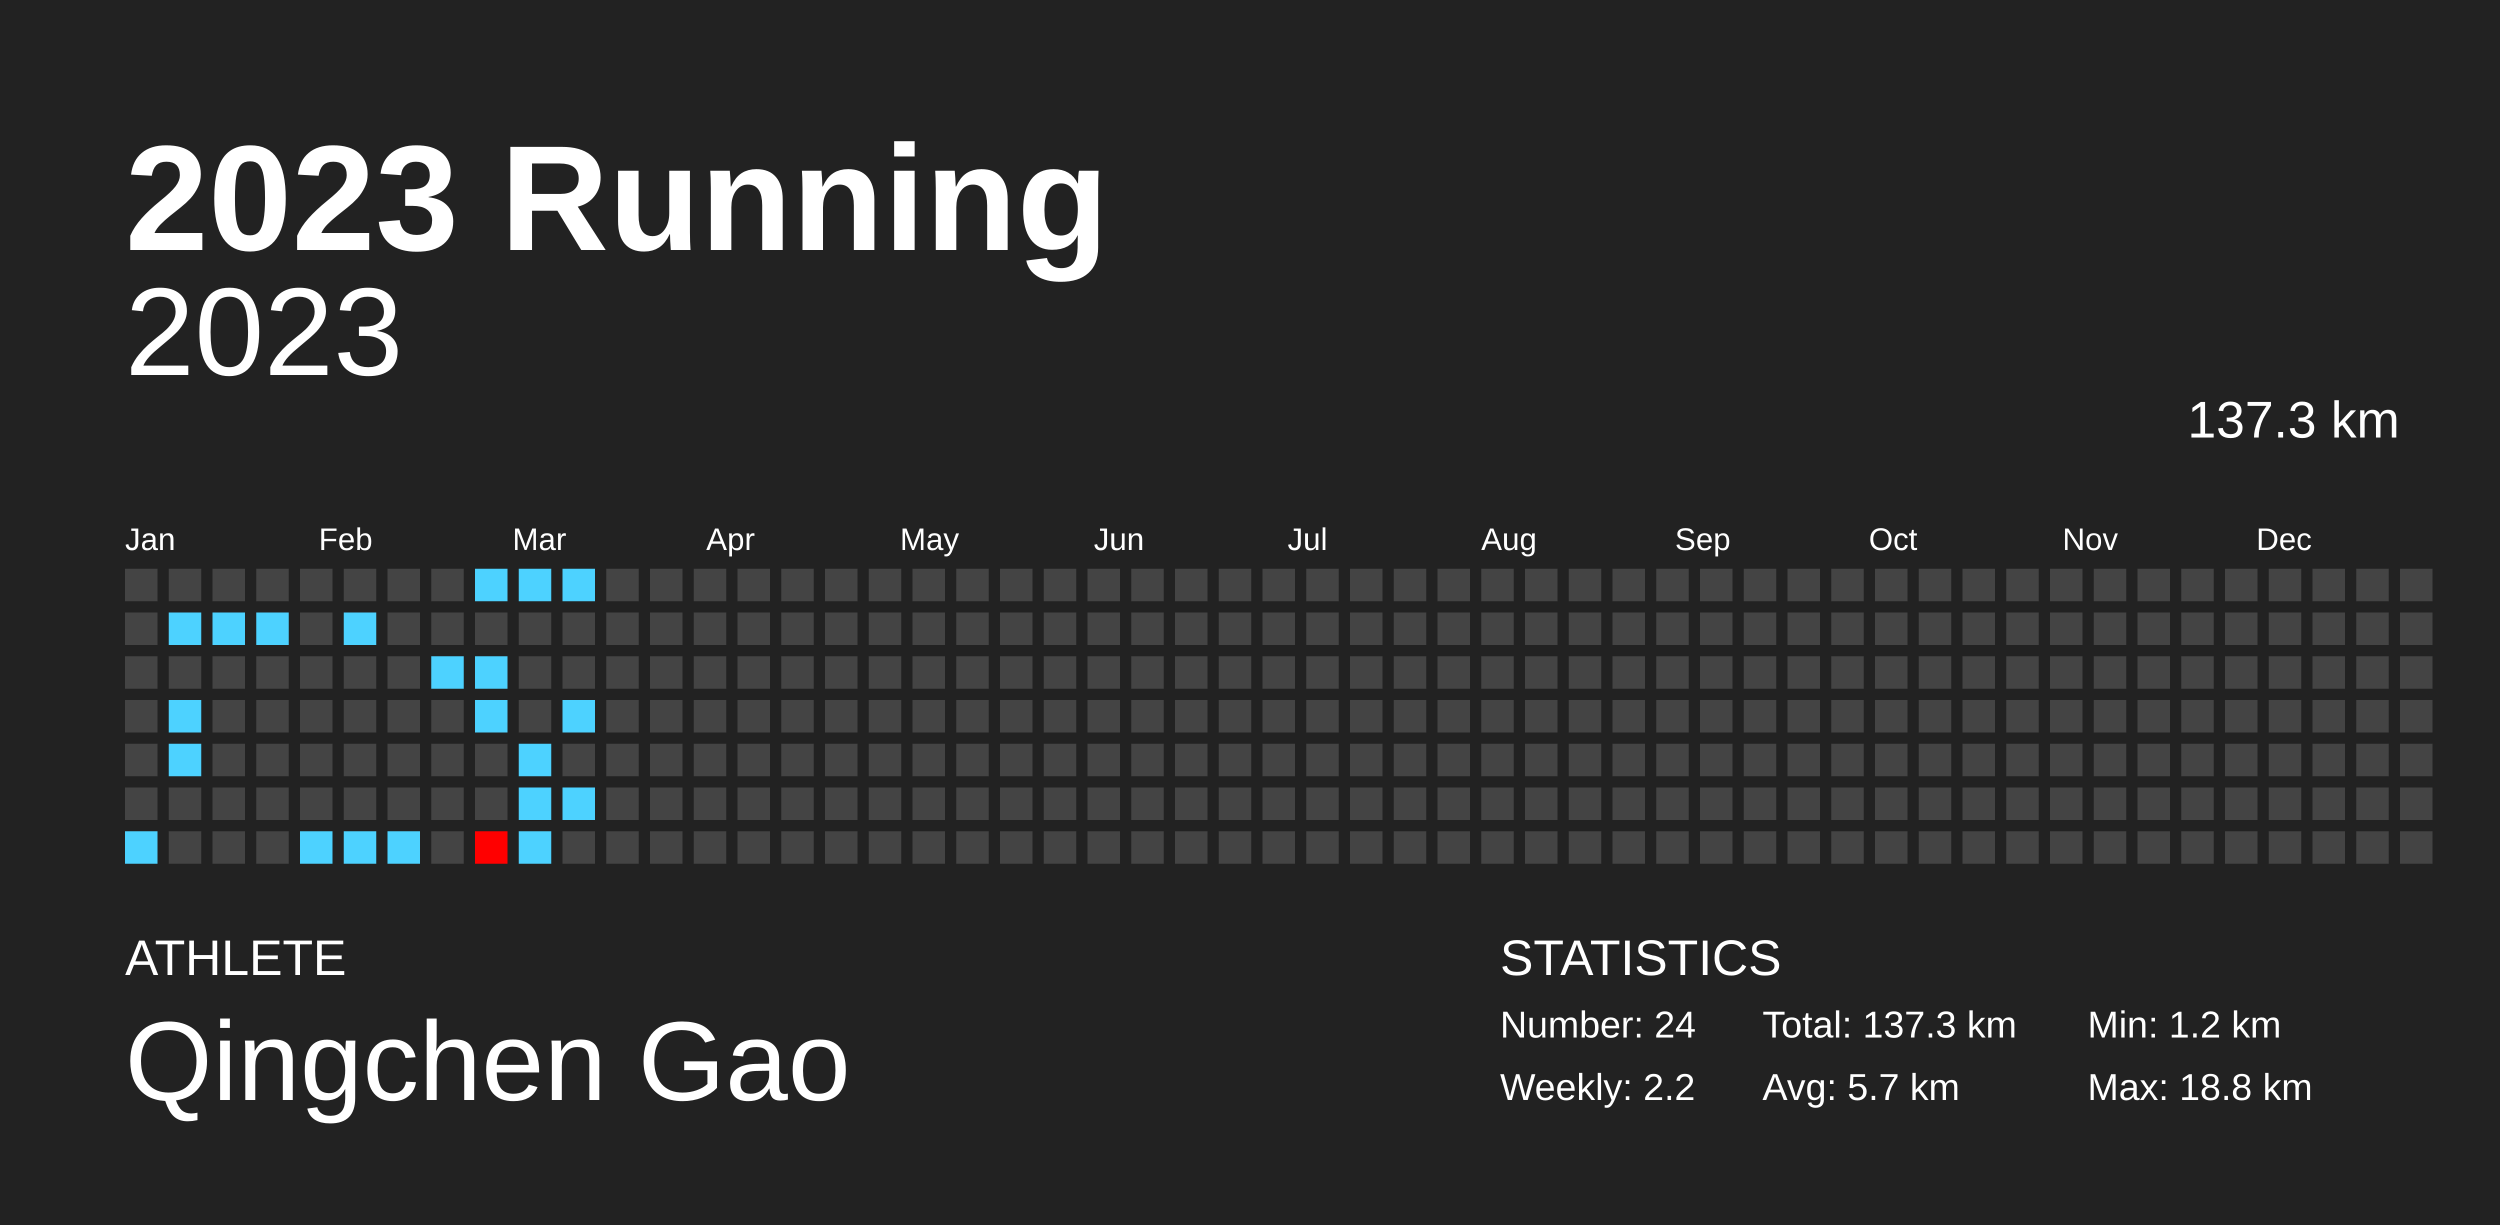
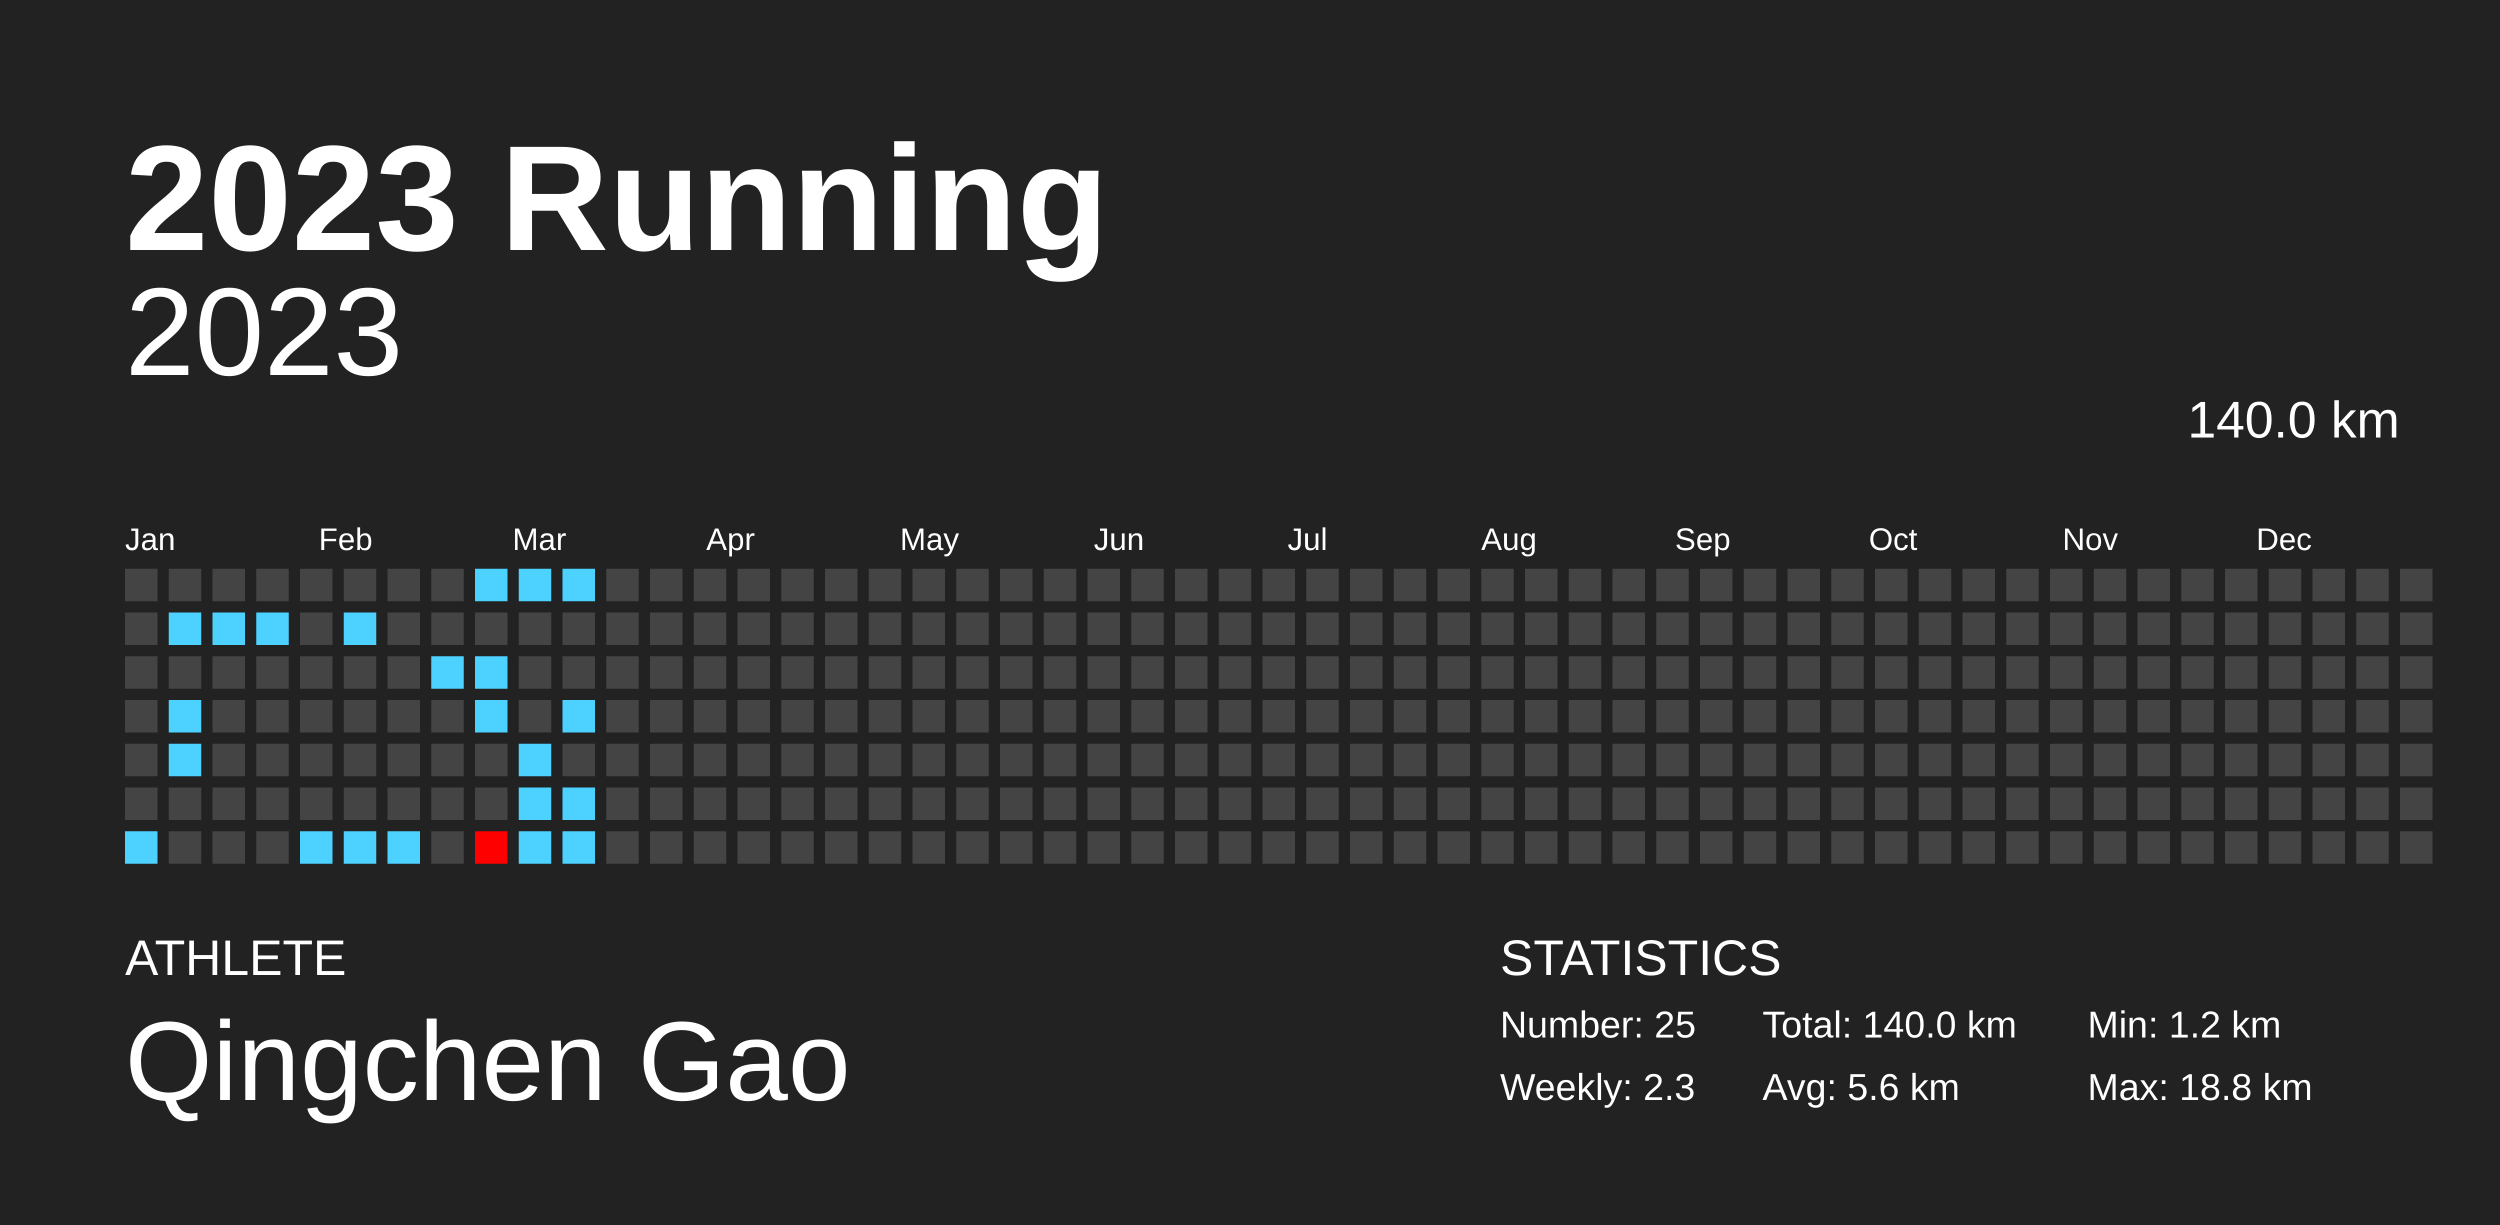
<svg xmlns="http://www.w3.org/2000/svg" baseProfile="full" height="98mm" version="1.1" viewBox="0,0,200,98" width="200mm">
  <defs />
  <rect fill="#222222" height="98" width="200" x="0" y="0" />
  <text fill="#FFFFFF" style="font-size:12px; font-family:Arial; font-weight:bold;" x="10" y="20">2023 Running</text>
  <text fill="#FFFFFF" style="font-size:4px; font-family:Arial" x="10" y="78">ATHLETE</text>
  <text fill="#FFFFFF" style="font-size:9px; font-family:Arial" x="10" y="88">Qingchen Gao</text>
  <text fill="#FFFFFF" style="font-size:4px; font-family:Arial" x="120" y="78">STATISTICS</text>
-   <text fill="#FFFFFF" style="font-size:3px; font-family:Arial" x="120" y="83">Number: 24</text>
-   <text fill="#FFFFFF" style="font-size:3px; font-family:Arial" x="120" y="88">Weekly: 2.2</text>
-   <text fill="#FFFFFF" style="font-size:3px; font-family:Arial" x="141" y="83">Total: 137.3 km</text>
-   <text fill="#FFFFFF" style="font-size:3px; font-family:Arial" x="141" y="88">Avg: 5.7 km</text>
+   <text fill="#FFFFFF" style="font-size:3px; font-family:Arial" x="120" y="83">Number: 25</text>
+   <text fill="#FFFFFF" style="font-size:3px; font-family:Arial" x="120" y="88">Weekly: 2.3</text>
+   <text fill="#FFFFFF" style="font-size:3px; font-family:Arial" x="141" y="83">Total: 140.0 km</text>
+   <text fill="#FFFFFF" style="font-size:3px; font-family:Arial" x="141" y="88">Avg: 5.6 km</text>
  <text fill="#FFFFFF" style="font-size:3px; font-family:Arial" x="167" y="83">Min: 1.2 km</text>
  <text fill="#FFFFFF" style="font-size:3px; font-family:Arial" x="167" y="88">Max: 18.8 km</text>
  <text alignment-baseline="hanging" fill="#FFFFFF" style="font-size:10.0px; font-family:Arial;" x="10" y="30">2023</text>
-   <text alignment-baseline="hanging" fill="#FFFFFF" style="font-size:4.125px; font-family:Arial;" x="175" y="35">137.3 km</text>
+   <text alignment-baseline="hanging" fill="#FFFFFF" style="font-size:4.125px; font-family:Arial;" x="175" y="35">140.0 km</text>
  <text fill="#FFFFFF" style="font-size:2.5px; font-family:Arial" x="10.0" y="44">Jan</text>
  <text fill="#FFFFFF" style="font-size:2.5px; font-family:Arial" x="25.5" y="44">Feb</text>
  <text fill="#FFFFFF" style="font-size:2.5px; font-family:Arial" x="41.0" y="44">Mar</text>
  <text fill="#FFFFFF" style="font-size:2.5px; font-family:Arial" x="56.5" y="44">Apr</text>
  <text fill="#FFFFFF" style="font-size:2.5px; font-family:Arial" x="72.0" y="44">May</text>
  <text fill="#FFFFFF" style="font-size:2.5px; font-family:Arial" x="87.5" y="44">Jun</text>
  <text fill="#FFFFFF" style="font-size:2.5px; font-family:Arial" x="103.0" y="44">Jul</text>
  <text fill="#FFFFFF" style="font-size:2.5px; font-family:Arial" x="118.5" y="44">Aug</text>
  <text fill="#FFFFFF" style="font-size:2.5px; font-family:Arial" x="134.0" y="44">Sep</text>
  <text fill="#FFFFFF" style="font-size:2.5px; font-family:Arial" x="149.5" y="44">Oct</text>
  <text fill="#FFFFFF" style="font-size:2.5px; font-family:Arial" x="165.0" y="44">Nov</text>
  <text fill="#FFFFFF" style="font-size:2.5px; font-family:Arial" x="180.5" y="44">Dec</text>
  <rect fill="#444444" height="2.6" width="2.6" x="10.0" y="45.5" />
  <rect fill="#444444" height="2.6" width="2.6" x="10.0" y="49.0" />
  <rect fill="#444444" height="2.6" width="2.6" x="10.0" y="52.5" />
  <rect fill="#444444" height="2.6" width="2.6" x="10.0" y="56.0" />
  <rect fill="#444444" height="2.6" width="2.6" x="10.0" y="59.5" />
  <rect fill="#444444" height="2.6" width="2.6" x="10.0" y="63.0" />
  <rect fill="#4dd2ff" height="2.6" width="2.6" x="10.0" y="66.5" />
  <rect fill="#444444" height="2.6" width="2.6" x="13.5" y="45.5" />
  <rect fill="#4dd2ff" height="2.6" width="2.6" x="13.5" y="49.0" />
  <rect fill="#444444" height="2.6" width="2.6" x="13.5" y="52.5" />
  <rect fill="#4dd2ff" height="2.6" width="2.6" x="13.5" y="56.0" />
  <rect fill="#4dd2ff" height="2.6" width="2.6" x="13.5" y="59.5" />
  <rect fill="#444444" height="2.6" width="2.6" x="13.5" y="63.0" />
  <rect fill="#444444" height="2.6" width="2.6" x="13.5" y="66.5" />
  <rect fill="#444444" height="2.6" width="2.6" x="17.0" y="45.5" />
  <rect fill="#4dd2ff" height="2.6" width="2.6" x="17.0" y="49.0" />
  <rect fill="#444444" height="2.6" width="2.6" x="17.0" y="52.5" />
  <rect fill="#444444" height="2.6" width="2.6" x="17.0" y="56.0" />
  <rect fill="#444444" height="2.6" width="2.6" x="17.0" y="59.5" />
  <rect fill="#444444" height="2.6" width="2.6" x="17.0" y="63.0" />
  <rect fill="#444444" height="2.6" width="2.6" x="17.0" y="66.5" />
  <rect fill="#444444" height="2.6" width="2.6" x="20.5" y="45.5" />
  <rect fill="#4dd2ff" height="2.6" width="2.6" x="20.5" y="49.0" />
  <rect fill="#444444" height="2.6" width="2.6" x="20.5" y="52.5" />
  <rect fill="#444444" height="2.6" width="2.6" x="20.5" y="56.0" />
  <rect fill="#444444" height="2.6" width="2.6" x="20.5" y="59.5" />
  <rect fill="#444444" height="2.6" width="2.6" x="20.5" y="63.0" />
  <rect fill="#444444" height="2.6" width="2.6" x="20.5" y="66.5" />
  <rect fill="#444444" height="2.6" width="2.6" x="24.0" y="45.5" />
  <rect fill="#444444" height="2.6" width="2.6" x="24.0" y="49.0" />
  <rect fill="#444444" height="2.6" width="2.6" x="24.0" y="52.5" />
  <rect fill="#444444" height="2.6" width="2.6" x="24.0" y="56.0" />
  <rect fill="#444444" height="2.6" width="2.6" x="24.0" y="59.5" />
  <rect fill="#444444" height="2.6" width="2.6" x="24.0" y="63.0" />
  <rect fill="#4dd2ff" height="2.6" width="2.6" x="24.0" y="66.5" />
  <rect fill="#444444" height="2.6" width="2.6" x="27.5" y="45.5" />
  <rect fill="#4dd2ff" height="2.6" width="2.6" x="27.5" y="49.0" />
  <rect fill="#444444" height="2.6" width="2.6" x="27.5" y="52.5" />
  <rect fill="#444444" height="2.6" width="2.6" x="27.5" y="56.0" />
  <rect fill="#444444" height="2.6" width="2.6" x="27.5" y="59.5" />
  <rect fill="#444444" height="2.6" width="2.6" x="27.5" y="63.0" />
  <rect fill="#4dd2ff" height="2.6" width="2.6" x="27.5" y="66.5" />
  <rect fill="#444444" height="2.6" width="2.6" x="31.0" y="45.5" />
  <rect fill="#444444" height="2.6" width="2.6" x="31.0" y="49.0" />
  <rect fill="#444444" height="2.6" width="2.6" x="31.0" y="52.5" />
  <rect fill="#444444" height="2.6" width="2.6" x="31.0" y="56.0" />
  <rect fill="#444444" height="2.6" width="2.6" x="31.0" y="59.5" />
  <rect fill="#444444" height="2.6" width="2.6" x="31.0" y="63.0" />
  <rect fill="#4dd2ff" height="2.6" width="2.6" x="31.0" y="66.5" />
  <rect fill="#444444" height="2.6" width="2.6" x="34.5" y="45.5" />
  <rect fill="#444444" height="2.6" width="2.6" x="34.5" y="49.0" />
  <rect fill="#4dd2ff" height="2.6" width="2.6" x="34.5" y="52.5" />
  <rect fill="#444444" height="2.6" width="2.6" x="34.5" y="56.0" />
  <rect fill="#444444" height="2.6" width="2.6" x="34.5" y="59.5" />
  <rect fill="#444444" height="2.6" width="2.6" x="34.5" y="63.0" />
  <rect fill="#444444" height="2.6" width="2.6" x="34.5" y="66.5" />
  <rect fill="#4dd2ff" height="2.6" width="2.6" x="38.0" y="45.5" />
  <rect fill="#444444" height="2.6" width="2.6" x="38.0" y="49.0" />
  <rect fill="#4dd2ff" height="2.6" width="2.6" x="38.0" y="52.5" />
  <rect fill="#4dd2ff" height="2.6" width="2.6" x="38.0" y="56.0" />
  <rect fill="#444444" height="2.6" width="2.6" x="38.0" y="59.5" />
  <rect fill="#444444" height="2.6" width="2.6" x="38.0" y="63.0" />
  <rect fill="#ff0000" height="2.6" width="2.6" x="38.0" y="66.5" />
  <rect fill="#4dd2ff" height="2.6" width="2.6" x="41.5" y="45.5" />
  <rect fill="#444444" height="2.6" width="2.6" x="41.5" y="49.0" />
  <rect fill="#444444" height="2.6" width="2.6" x="41.5" y="52.5" />
  <rect fill="#444444" height="2.6" width="2.6" x="41.5" y="56.0" />
  <rect fill="#4dd2ff" height="2.6" width="2.6" x="41.5" y="59.5" />
  <rect fill="#4dd2ff" height="2.6" width="2.6" x="41.5" y="63.0" />
  <rect fill="#4dd2ff" height="2.6" width="2.6" x="41.5" y="66.5" />
  <rect fill="#4dd2ff" height="2.6" width="2.6" x="45.0" y="45.5" />
  <rect fill="#444444" height="2.6" width="2.6" x="45.0" y="49.0" />
  <rect fill="#444444" height="2.6" width="2.6" x="45.0" y="52.5" />
  <rect fill="#4dd2ff" height="2.6" width="2.6" x="45.0" y="56.0" />
  <rect fill="#444444" height="2.6" width="2.6" x="45.0" y="59.5" />
  <rect fill="#4dd2ff" height="2.6" width="2.6" x="45.0" y="63.0" />
-   <rect fill="#444444" height="2.6" width="2.6" x="45.0" y="66.5" />
+   <rect fill="#4dd2ff" height="2.6" width="2.6" x="45.0" y="66.5" />
  <rect fill="#444444" height="2.6" width="2.6" x="48.5" y="45.5" />
  <rect fill="#444444" height="2.6" width="2.6" x="48.5" y="49.0" />
  <rect fill="#444444" height="2.6" width="2.6" x="48.5" y="52.5" />
  <rect fill="#444444" height="2.6" width="2.6" x="48.5" y="56.0" />
  <rect fill="#444444" height="2.6" width="2.6" x="48.5" y="59.5" />
  <rect fill="#444444" height="2.6" width="2.6" x="48.5" y="63.0" />
  <rect fill="#444444" height="2.6" width="2.6" x="48.5" y="66.5" />
  <rect fill="#444444" height="2.6" width="2.6" x="52.0" y="45.5" />
  <rect fill="#444444" height="2.6" width="2.6" x="52.0" y="49.0" />
  <rect fill="#444444" height="2.6" width="2.6" x="52.0" y="52.5" />
  <rect fill="#444444" height="2.6" width="2.6" x="52.0" y="56.0" />
  <rect fill="#444444" height="2.6" width="2.6" x="52.0" y="59.5" />
  <rect fill="#444444" height="2.6" width="2.6" x="52.0" y="63.0" />
  <rect fill="#444444" height="2.6" width="2.6" x="52.0" y="66.5" />
  <rect fill="#444444" height="2.6" width="2.6" x="55.5" y="45.5" />
  <rect fill="#444444" height="2.6" width="2.6" x="55.5" y="49.0" />
  <rect fill="#444444" height="2.6" width="2.6" x="55.5" y="52.5" />
  <rect fill="#444444" height="2.6" width="2.6" x="55.5" y="56.0" />
  <rect fill="#444444" height="2.6" width="2.6" x="55.5" y="59.5" />
  <rect fill="#444444" height="2.6" width="2.6" x="55.5" y="63.0" />
  <rect fill="#444444" height="2.6" width="2.6" x="55.5" y="66.5" />
  <rect fill="#444444" height="2.6" width="2.6" x="59.0" y="45.5" />
  <rect fill="#444444" height="2.6" width="2.6" x="59.0" y="49.0" />
  <rect fill="#444444" height="2.6" width="2.6" x="59.0" y="52.5" />
  <rect fill="#444444" height="2.6" width="2.6" x="59.0" y="56.0" />
  <rect fill="#444444" height="2.6" width="2.6" x="59.0" y="59.5" />
  <rect fill="#444444" height="2.6" width="2.6" x="59.0" y="63.0" />
  <rect fill="#444444" height="2.6" width="2.6" x="59.0" y="66.5" />
  <rect fill="#444444" height="2.6" width="2.6" x="62.5" y="45.5" />
  <rect fill="#444444" height="2.6" width="2.6" x="62.5" y="49.0" />
  <rect fill="#444444" height="2.6" width="2.6" x="62.5" y="52.5" />
  <rect fill="#444444" height="2.6" width="2.6" x="62.5" y="56.0" />
  <rect fill="#444444" height="2.6" width="2.6" x="62.5" y="59.5" />
  <rect fill="#444444" height="2.6" width="2.6" x="62.5" y="63.0" />
  <rect fill="#444444" height="2.6" width="2.6" x="62.5" y="66.5" />
  <rect fill="#444444" height="2.6" width="2.6" x="66.0" y="45.5" />
  <rect fill="#444444" height="2.6" width="2.6" x="66.0" y="49.0" />
  <rect fill="#444444" height="2.6" width="2.6" x="66.0" y="52.5" />
  <rect fill="#444444" height="2.6" width="2.6" x="66.0" y="56.0" />
  <rect fill="#444444" height="2.6" width="2.6" x="66.0" y="59.5" />
  <rect fill="#444444" height="2.6" width="2.6" x="66.0" y="63.0" />
  <rect fill="#444444" height="2.6" width="2.6" x="66.0" y="66.5" />
  <rect fill="#444444" height="2.6" width="2.6" x="69.5" y="45.5" />
  <rect fill="#444444" height="2.6" width="2.6" x="69.5" y="49.0" />
  <rect fill="#444444" height="2.6" width="2.6" x="69.5" y="52.5" />
  <rect fill="#444444" height="2.6" width="2.6" x="69.5" y="56.0" />
  <rect fill="#444444" height="2.6" width="2.6" x="69.5" y="59.5" />
  <rect fill="#444444" height="2.6" width="2.6" x="69.5" y="63.0" />
  <rect fill="#444444" height="2.6" width="2.6" x="69.5" y="66.5" />
  <rect fill="#444444" height="2.6" width="2.6" x="73.0" y="45.5" />
  <rect fill="#444444" height="2.6" width="2.6" x="73.0" y="49.0" />
  <rect fill="#444444" height="2.6" width="2.6" x="73.0" y="52.5" />
  <rect fill="#444444" height="2.6" width="2.6" x="73.0" y="56.0" />
  <rect fill="#444444" height="2.6" width="2.6" x="73.0" y="59.5" />
  <rect fill="#444444" height="2.6" width="2.6" x="73.0" y="63.0" />
  <rect fill="#444444" height="2.6" width="2.6" x="73.0" y="66.5" />
  <rect fill="#444444" height="2.6" width="2.6" x="76.5" y="45.5" />
  <rect fill="#444444" height="2.6" width="2.6" x="76.5" y="49.0" />
  <rect fill="#444444" height="2.6" width="2.6" x="76.5" y="52.5" />
  <rect fill="#444444" height="2.6" width="2.6" x="76.5" y="56.0" />
  <rect fill="#444444" height="2.6" width="2.6" x="76.5" y="59.5" />
  <rect fill="#444444" height="2.6" width="2.6" x="76.5" y="63.0" />
  <rect fill="#444444" height="2.6" width="2.6" x="76.5" y="66.5" />
  <rect fill="#444444" height="2.6" width="2.6" x="80.0" y="45.5" />
  <rect fill="#444444" height="2.6" width="2.6" x="80.0" y="49.0" />
  <rect fill="#444444" height="2.6" width="2.6" x="80.0" y="52.5" />
  <rect fill="#444444" height="2.6" width="2.6" x="80.0" y="56.0" />
  <rect fill="#444444" height="2.6" width="2.6" x="80.0" y="59.5" />
  <rect fill="#444444" height="2.6" width="2.6" x="80.0" y="63.0" />
  <rect fill="#444444" height="2.6" width="2.6" x="80.0" y="66.5" />
  <rect fill="#444444" height="2.6" width="2.6" x="83.5" y="45.5" />
  <rect fill="#444444" height="2.6" width="2.6" x="83.5" y="49.0" />
  <rect fill="#444444" height="2.6" width="2.6" x="83.5" y="52.5" />
  <rect fill="#444444" height="2.6" width="2.6" x="83.5" y="56.0" />
  <rect fill="#444444" height="2.6" width="2.6" x="83.5" y="59.5" />
  <rect fill="#444444" height="2.6" width="2.6" x="83.5" y="63.0" />
  <rect fill="#444444" height="2.6" width="2.6" x="83.5" y="66.5" />
  <rect fill="#444444" height="2.6" width="2.6" x="87.0" y="45.5" />
  <rect fill="#444444" height="2.6" width="2.6" x="87.0" y="49.0" />
  <rect fill="#444444" height="2.6" width="2.6" x="87.0" y="52.5" />
  <rect fill="#444444" height="2.6" width="2.6" x="87.0" y="56.0" />
  <rect fill="#444444" height="2.6" width="2.6" x="87.0" y="59.5" />
  <rect fill="#444444" height="2.6" width="2.6" x="87.0" y="63.0" />
  <rect fill="#444444" height="2.6" width="2.6" x="87.0" y="66.5" />
  <rect fill="#444444" height="2.6" width="2.6" x="90.5" y="45.5" />
  <rect fill="#444444" height="2.6" width="2.6" x="90.5" y="49.0" />
  <rect fill="#444444" height="2.6" width="2.6" x="90.5" y="52.5" />
  <rect fill="#444444" height="2.6" width="2.6" x="90.5" y="56.0" />
  <rect fill="#444444" height="2.6" width="2.6" x="90.5" y="59.5" />
  <rect fill="#444444" height="2.6" width="2.6" x="90.5" y="63.0" />
  <rect fill="#444444" height="2.6" width="2.6" x="90.5" y="66.5" />
  <rect fill="#444444" height="2.6" width="2.6" x="94.0" y="45.5" />
  <rect fill="#444444" height="2.6" width="2.6" x="94.0" y="49.0" />
  <rect fill="#444444" height="2.6" width="2.6" x="94.0" y="52.5" />
  <rect fill="#444444" height="2.6" width="2.6" x="94.0" y="56.0" />
  <rect fill="#444444" height="2.6" width="2.6" x="94.0" y="59.5" />
  <rect fill="#444444" height="2.6" width="2.6" x="94.0" y="63.0" />
  <rect fill="#444444" height="2.6" width="2.6" x="94.0" y="66.5" />
  <rect fill="#444444" height="2.6" width="2.6" x="97.5" y="45.5" />
  <rect fill="#444444" height="2.6" width="2.6" x="97.5" y="49.0" />
  <rect fill="#444444" height="2.6" width="2.6" x="97.5" y="52.5" />
  <rect fill="#444444" height="2.6" width="2.6" x="97.5" y="56.0" />
  <rect fill="#444444" height="2.6" width="2.6" x="97.5" y="59.5" />
  <rect fill="#444444" height="2.6" width="2.6" x="97.5" y="63.0" />
  <rect fill="#444444" height="2.6" width="2.6" x="97.5" y="66.5" />
  <rect fill="#444444" height="2.6" width="2.6" x="101.0" y="45.5" />
  <rect fill="#444444" height="2.6" width="2.6" x="101.0" y="49.0" />
  <rect fill="#444444" height="2.6" width="2.6" x="101.0" y="52.5" />
  <rect fill="#444444" height="2.6" width="2.6" x="101.0" y="56.0" />
  <rect fill="#444444" height="2.6" width="2.6" x="101.0" y="59.5" />
  <rect fill="#444444" height="2.6" width="2.6" x="101.0" y="63.0" />
  <rect fill="#444444" height="2.6" width="2.6" x="101.0" y="66.5" />
  <rect fill="#444444" height="2.6" width="2.6" x="104.5" y="45.5" />
  <rect fill="#444444" height="2.6" width="2.6" x="104.5" y="49.0" />
  <rect fill="#444444" height="2.6" width="2.6" x="104.5" y="52.5" />
  <rect fill="#444444" height="2.6" width="2.6" x="104.5" y="56.0" />
  <rect fill="#444444" height="2.6" width="2.6" x="104.5" y="59.5" />
  <rect fill="#444444" height="2.6" width="2.6" x="104.5" y="63.0" />
  <rect fill="#444444" height="2.6" width="2.6" x="104.5" y="66.5" />
  <rect fill="#444444" height="2.6" width="2.6" x="108.0" y="45.5" />
  <rect fill="#444444" height="2.6" width="2.6" x="108.0" y="49.0" />
  <rect fill="#444444" height="2.6" width="2.6" x="108.0" y="52.5" />
  <rect fill="#444444" height="2.6" width="2.6" x="108.0" y="56.0" />
  <rect fill="#444444" height="2.6" width="2.6" x="108.0" y="59.5" />
  <rect fill="#444444" height="2.6" width="2.6" x="108.0" y="63.0" />
  <rect fill="#444444" height="2.6" width="2.6" x="108.0" y="66.5" />
  <rect fill="#444444" height="2.6" width="2.6" x="111.5" y="45.5" />
  <rect fill="#444444" height="2.6" width="2.6" x="111.5" y="49.0" />
  <rect fill="#444444" height="2.6" width="2.6" x="111.5" y="52.5" />
  <rect fill="#444444" height="2.6" width="2.6" x="111.5" y="56.0" />
  <rect fill="#444444" height="2.6" width="2.6" x="111.5" y="59.5" />
  <rect fill="#444444" height="2.6" width="2.6" x="111.5" y="63.0" />
  <rect fill="#444444" height="2.6" width="2.6" x="111.5" y="66.5" />
  <rect fill="#444444" height="2.6" width="2.6" x="115.0" y="45.5" />
  <rect fill="#444444" height="2.6" width="2.6" x="115.0" y="49.0" />
  <rect fill="#444444" height="2.6" width="2.6" x="115.0" y="52.5" />
  <rect fill="#444444" height="2.6" width="2.6" x="115.0" y="56.0" />
  <rect fill="#444444" height="2.6" width="2.6" x="115.0" y="59.5" />
  <rect fill="#444444" height="2.6" width="2.6" x="115.0" y="63.0" />
  <rect fill="#444444" height="2.6" width="2.6" x="115.0" y="66.5" />
  <rect fill="#444444" height="2.6" width="2.6" x="118.5" y="45.5" />
  <rect fill="#444444" height="2.6" width="2.6" x="118.5" y="49.0" />
  <rect fill="#444444" height="2.6" width="2.6" x="118.5" y="52.5" />
  <rect fill="#444444" height="2.6" width="2.6" x="118.5" y="56.0" />
  <rect fill="#444444" height="2.6" width="2.6" x="118.5" y="59.5" />
  <rect fill="#444444" height="2.6" width="2.6" x="118.5" y="63.0" />
  <rect fill="#444444" height="2.6" width="2.6" x="118.5" y="66.5" />
  <rect fill="#444444" height="2.6" width="2.6" x="122.0" y="45.5" />
  <rect fill="#444444" height="2.6" width="2.6" x="122.0" y="49.0" />
  <rect fill="#444444" height="2.6" width="2.6" x="122.0" y="52.5" />
  <rect fill="#444444" height="2.6" width="2.6" x="122.0" y="56.0" />
  <rect fill="#444444" height="2.6" width="2.6" x="122.0" y="59.5" />
  <rect fill="#444444" height="2.6" width="2.6" x="122.0" y="63.0" />
  <rect fill="#444444" height="2.6" width="2.6" x="122.0" y="66.5" />
  <rect fill="#444444" height="2.6" width="2.6" x="125.5" y="45.5" />
  <rect fill="#444444" height="2.6" width="2.6" x="125.5" y="49.0" />
  <rect fill="#444444" height="2.6" width="2.6" x="125.5" y="52.5" />
  <rect fill="#444444" height="2.6" width="2.6" x="125.5" y="56.0" />
  <rect fill="#444444" height="2.6" width="2.6" x="125.5" y="59.5" />
  <rect fill="#444444" height="2.6" width="2.6" x="125.5" y="63.0" />
  <rect fill="#444444" height="2.6" width="2.6" x="125.5" y="66.5" />
  <rect fill="#444444" height="2.6" width="2.6" x="129.0" y="45.5" />
  <rect fill="#444444" height="2.6" width="2.6" x="129.0" y="49.0" />
  <rect fill="#444444" height="2.6" width="2.6" x="129.0" y="52.5" />
  <rect fill="#444444" height="2.6" width="2.6" x="129.0" y="56.0" />
  <rect fill="#444444" height="2.6" width="2.6" x="129.0" y="59.5" />
  <rect fill="#444444" height="2.6" width="2.6" x="129.0" y="63.0" />
  <rect fill="#444444" height="2.6" width="2.6" x="129.0" y="66.5" />
  <rect fill="#444444" height="2.6" width="2.6" x="132.5" y="45.5" />
  <rect fill="#444444" height="2.6" width="2.6" x="132.5" y="49.0" />
  <rect fill="#444444" height="2.6" width="2.6" x="132.5" y="52.5" />
  <rect fill="#444444" height="2.6" width="2.6" x="132.5" y="56.0" />
  <rect fill="#444444" height="2.6" width="2.6" x="132.5" y="59.5" />
  <rect fill="#444444" height="2.6" width="2.6" x="132.5" y="63.0" />
  <rect fill="#444444" height="2.6" width="2.6" x="132.5" y="66.5" />
  <rect fill="#444444" height="2.6" width="2.6" x="136.0" y="45.5" />
  <rect fill="#444444" height="2.6" width="2.6" x="136.0" y="49.0" />
  <rect fill="#444444" height="2.6" width="2.6" x="136.0" y="52.5" />
  <rect fill="#444444" height="2.6" width="2.6" x="136.0" y="56.0" />
  <rect fill="#444444" height="2.6" width="2.6" x="136.0" y="59.5" />
  <rect fill="#444444" height="2.6" width="2.6" x="136.0" y="63.0" />
  <rect fill="#444444" height="2.6" width="2.6" x="136.0" y="66.5" />
  <rect fill="#444444" height="2.6" width="2.6" x="139.5" y="45.5" />
  <rect fill="#444444" height="2.6" width="2.6" x="139.5" y="49.0" />
  <rect fill="#444444" height="2.6" width="2.6" x="139.5" y="52.5" />
  <rect fill="#444444" height="2.6" width="2.6" x="139.5" y="56.0" />
  <rect fill="#444444" height="2.6" width="2.6" x="139.5" y="59.5" />
  <rect fill="#444444" height="2.6" width="2.6" x="139.5" y="63.0" />
  <rect fill="#444444" height="2.6" width="2.6" x="139.5" y="66.5" />
  <rect fill="#444444" height="2.6" width="2.6" x="143.0" y="45.5" />
  <rect fill="#444444" height="2.6" width="2.6" x="143.0" y="49.0" />
  <rect fill="#444444" height="2.6" width="2.6" x="143.0" y="52.5" />
  <rect fill="#444444" height="2.6" width="2.6" x="143.0" y="56.0" />
  <rect fill="#444444" height="2.6" width="2.6" x="143.0" y="59.5" />
  <rect fill="#444444" height="2.6" width="2.6" x="143.0" y="63.0" />
  <rect fill="#444444" height="2.6" width="2.6" x="143.0" y="66.5" />
  <rect fill="#444444" height="2.6" width="2.6" x="146.5" y="45.5" />
  <rect fill="#444444" height="2.6" width="2.6" x="146.5" y="49.0" />
  <rect fill="#444444" height="2.6" width="2.6" x="146.5" y="52.5" />
  <rect fill="#444444" height="2.6" width="2.6" x="146.5" y="56.0" />
  <rect fill="#444444" height="2.6" width="2.6" x="146.5" y="59.5" />
  <rect fill="#444444" height="2.6" width="2.6" x="146.5" y="63.0" />
  <rect fill="#444444" height="2.6" width="2.6" x="146.5" y="66.5" />
  <rect fill="#444444" height="2.6" width="2.6" x="150.0" y="45.5" />
  <rect fill="#444444" height="2.6" width="2.6" x="150.0" y="49.0" />
  <rect fill="#444444" height="2.6" width="2.6" x="150.0" y="52.5" />
  <rect fill="#444444" height="2.6" width="2.6" x="150.0" y="56.0" />
  <rect fill="#444444" height="2.6" width="2.6" x="150.0" y="59.5" />
  <rect fill="#444444" height="2.6" width="2.6" x="150.0" y="63.0" />
  <rect fill="#444444" height="2.6" width="2.6" x="150.0" y="66.5" />
  <rect fill="#444444" height="2.6" width="2.6" x="153.5" y="45.5" />
  <rect fill="#444444" height="2.6" width="2.6" x="153.5" y="49.0" />
  <rect fill="#444444" height="2.6" width="2.6" x="153.5" y="52.5" />
  <rect fill="#444444" height="2.6" width="2.6" x="153.5" y="56.0" />
  <rect fill="#444444" height="2.6" width="2.6" x="153.5" y="59.5" />
  <rect fill="#444444" height="2.6" width="2.6" x="153.5" y="63.0" />
  <rect fill="#444444" height="2.6" width="2.6" x="153.5" y="66.5" />
  <rect fill="#444444" height="2.6" width="2.6" x="157.0" y="45.5" />
  <rect fill="#444444" height="2.6" width="2.6" x="157.0" y="49.0" />
  <rect fill="#444444" height="2.6" width="2.6" x="157.0" y="52.5" />
  <rect fill="#444444" height="2.6" width="2.6" x="157.0" y="56.0" />
  <rect fill="#444444" height="2.6" width="2.6" x="157.0" y="59.5" />
  <rect fill="#444444" height="2.6" width="2.6" x="157.0" y="63.0" />
  <rect fill="#444444" height="2.6" width="2.6" x="157.0" y="66.5" />
  <rect fill="#444444" height="2.6" width="2.6" x="160.5" y="45.5" />
  <rect fill="#444444" height="2.6" width="2.6" x="160.5" y="49.0" />
  <rect fill="#444444" height="2.6" width="2.6" x="160.5" y="52.5" />
  <rect fill="#444444" height="2.6" width="2.6" x="160.5" y="56.0" />
  <rect fill="#444444" height="2.6" width="2.6" x="160.5" y="59.5" />
  <rect fill="#444444" height="2.6" width="2.6" x="160.5" y="63.0" />
  <rect fill="#444444" height="2.6" width="2.6" x="160.5" y="66.5" />
  <rect fill="#444444" height="2.6" width="2.6" x="164.0" y="45.5" />
  <rect fill="#444444" height="2.6" width="2.6" x="164.0" y="49.0" />
  <rect fill="#444444" height="2.6" width="2.6" x="164.0" y="52.5" />
  <rect fill="#444444" height="2.6" width="2.6" x="164.0" y="56.0" />
  <rect fill="#444444" height="2.6" width="2.6" x="164.0" y="59.5" />
  <rect fill="#444444" height="2.6" width="2.6" x="164.0" y="63.0" />
  <rect fill="#444444" height="2.6" width="2.6" x="164.0" y="66.5" />
  <rect fill="#444444" height="2.6" width="2.6" x="167.5" y="45.5" />
  <rect fill="#444444" height="2.6" width="2.6" x="167.5" y="49.0" />
  <rect fill="#444444" height="2.6" width="2.6" x="167.5" y="52.5" />
  <rect fill="#444444" height="2.6" width="2.6" x="167.5" y="56.0" />
  <rect fill="#444444" height="2.6" width="2.6" x="167.5" y="59.5" />
  <rect fill="#444444" height="2.6" width="2.6" x="167.5" y="63.0" />
  <rect fill="#444444" height="2.6" width="2.6" x="167.5" y="66.5" />
  <rect fill="#444444" height="2.6" width="2.6" x="171.0" y="45.5" />
  <rect fill="#444444" height="2.6" width="2.6" x="171.0" y="49.0" />
  <rect fill="#444444" height="2.6" width="2.6" x="171.0" y="52.5" />
  <rect fill="#444444" height="2.6" width="2.6" x="171.0" y="56.0" />
  <rect fill="#444444" height="2.6" width="2.6" x="171.0" y="59.5" />
  <rect fill="#444444" height="2.6" width="2.6" x="171.0" y="63.0" />
  <rect fill="#444444" height="2.6" width="2.6" x="171.0" y="66.5" />
  <rect fill="#444444" height="2.6" width="2.6" x="174.5" y="45.5" />
  <rect fill="#444444" height="2.6" width="2.6" x="174.5" y="49.0" />
  <rect fill="#444444" height="2.6" width="2.6" x="174.5" y="52.5" />
  <rect fill="#444444" height="2.6" width="2.6" x="174.5" y="56.0" />
  <rect fill="#444444" height="2.6" width="2.6" x="174.5" y="59.5" />
  <rect fill="#444444" height="2.6" width="2.6" x="174.5" y="63.0" />
  <rect fill="#444444" height="2.6" width="2.6" x="174.5" y="66.5" />
  <rect fill="#444444" height="2.6" width="2.6" x="178.0" y="45.5" />
  <rect fill="#444444" height="2.6" width="2.6" x="178.0" y="49.0" />
  <rect fill="#444444" height="2.6" width="2.6" x="178.0" y="52.5" />
  <rect fill="#444444" height="2.6" width="2.6" x="178.0" y="56.0" />
  <rect fill="#444444" height="2.6" width="2.6" x="178.0" y="59.5" />
  <rect fill="#444444" height="2.6" width="2.6" x="178.0" y="63.0" />
  <rect fill="#444444" height="2.6" width="2.6" x="178.0" y="66.5" />
  <rect fill="#444444" height="2.6" width="2.6" x="181.5" y="45.5" />
  <rect fill="#444444" height="2.6" width="2.6" x="181.5" y="49.0" />
  <rect fill="#444444" height="2.6" width="2.6" x="181.5" y="52.5" />
  <rect fill="#444444" height="2.6" width="2.6" x="181.5" y="56.0" />
  <rect fill="#444444" height="2.6" width="2.6" x="181.5" y="59.5" />
  <rect fill="#444444" height="2.6" width="2.6" x="181.5" y="63.0" />
  <rect fill="#444444" height="2.6" width="2.6" x="181.5" y="66.5" />
  <rect fill="#444444" height="2.6" width="2.6" x="185.0" y="45.5" />
  <rect fill="#444444" height="2.6" width="2.6" x="185.0" y="49.0" />
  <rect fill="#444444" height="2.6" width="2.6" x="185.0" y="52.5" />
  <rect fill="#444444" height="2.6" width="2.6" x="185.0" y="56.0" />
  <rect fill="#444444" height="2.6" width="2.6" x="185.0" y="59.5" />
  <rect fill="#444444" height="2.6" width="2.6" x="185.0" y="63.0" />
  <rect fill="#444444" height="2.6" width="2.6" x="185.0" y="66.5" />
  <rect fill="#444444" height="2.6" width="2.6" x="188.5" y="45.5" />
  <rect fill="#444444" height="2.6" width="2.6" x="188.5" y="49.0" />
  <rect fill="#444444" height="2.6" width="2.6" x="188.5" y="52.5" />
  <rect fill="#444444" height="2.6" width="2.6" x="188.5" y="56.0" />
  <rect fill="#444444" height="2.6" width="2.6" x="188.5" y="59.5" />
  <rect fill="#444444" height="2.6" width="2.6" x="188.5" y="63.0" />
  <rect fill="#444444" height="2.6" width="2.6" x="188.5" y="66.5" />
  <rect fill="#444444" height="2.6" width="2.6" x="192.0" y="45.5" />
  <rect fill="#444444" height="2.6" width="2.6" x="192.0" y="49.0" />
  <rect fill="#444444" height="2.6" width="2.6" x="192.0" y="52.5" />
  <rect fill="#444444" height="2.6" width="2.6" x="192.0" y="56.0" />
  <rect fill="#444444" height="2.6" width="2.6" x="192.0" y="59.5" />
  <rect fill="#444444" height="2.6" width="2.6" x="192.0" y="63.0" />
  <rect fill="#444444" height="2.6" width="2.6" x="192.0" y="66.5" />
</svg>
